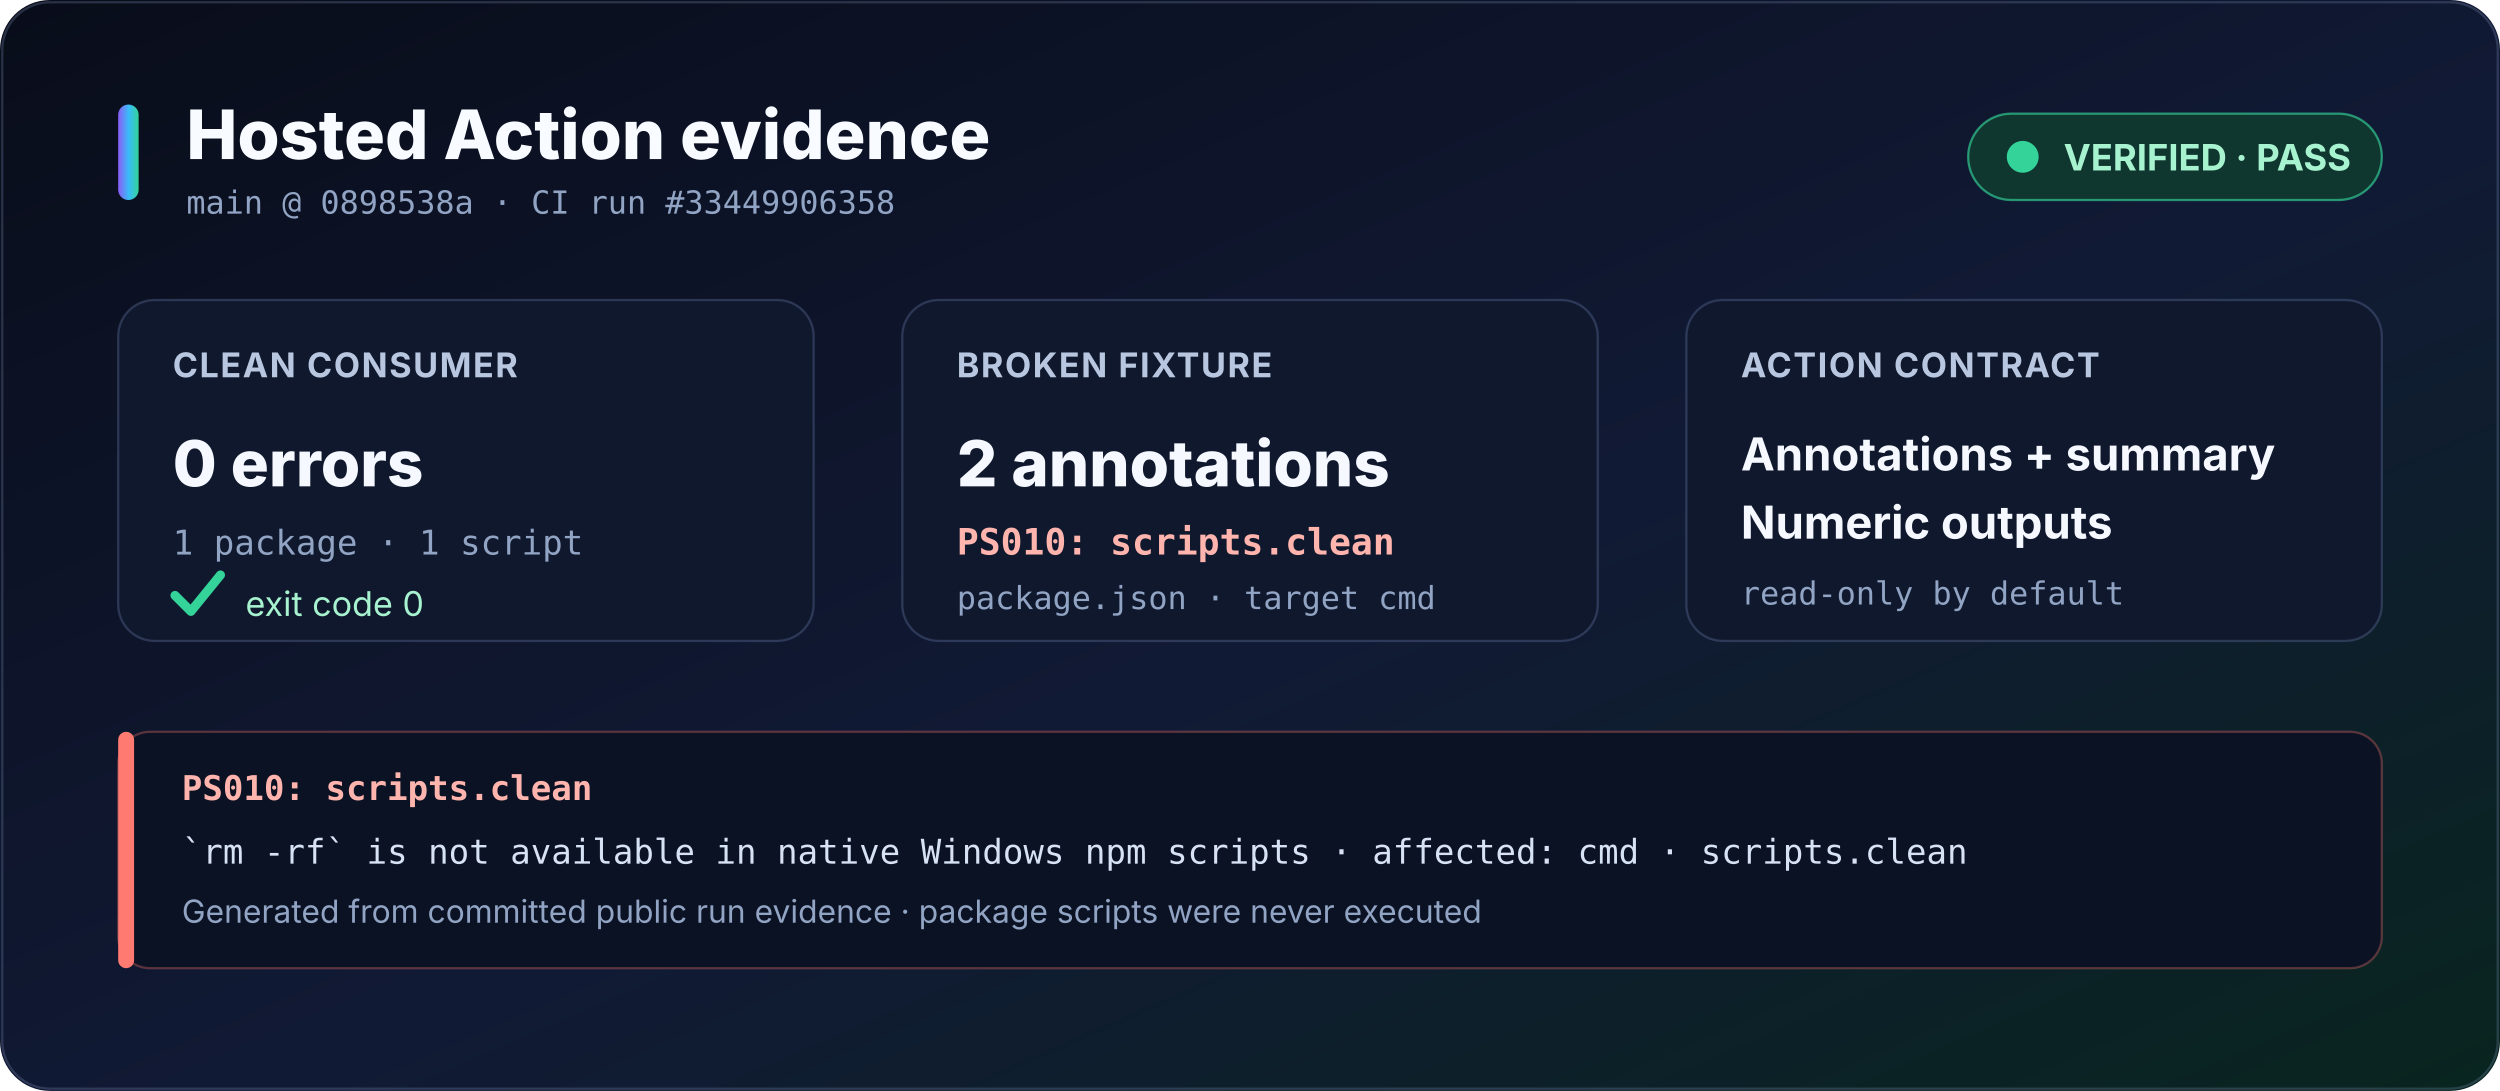
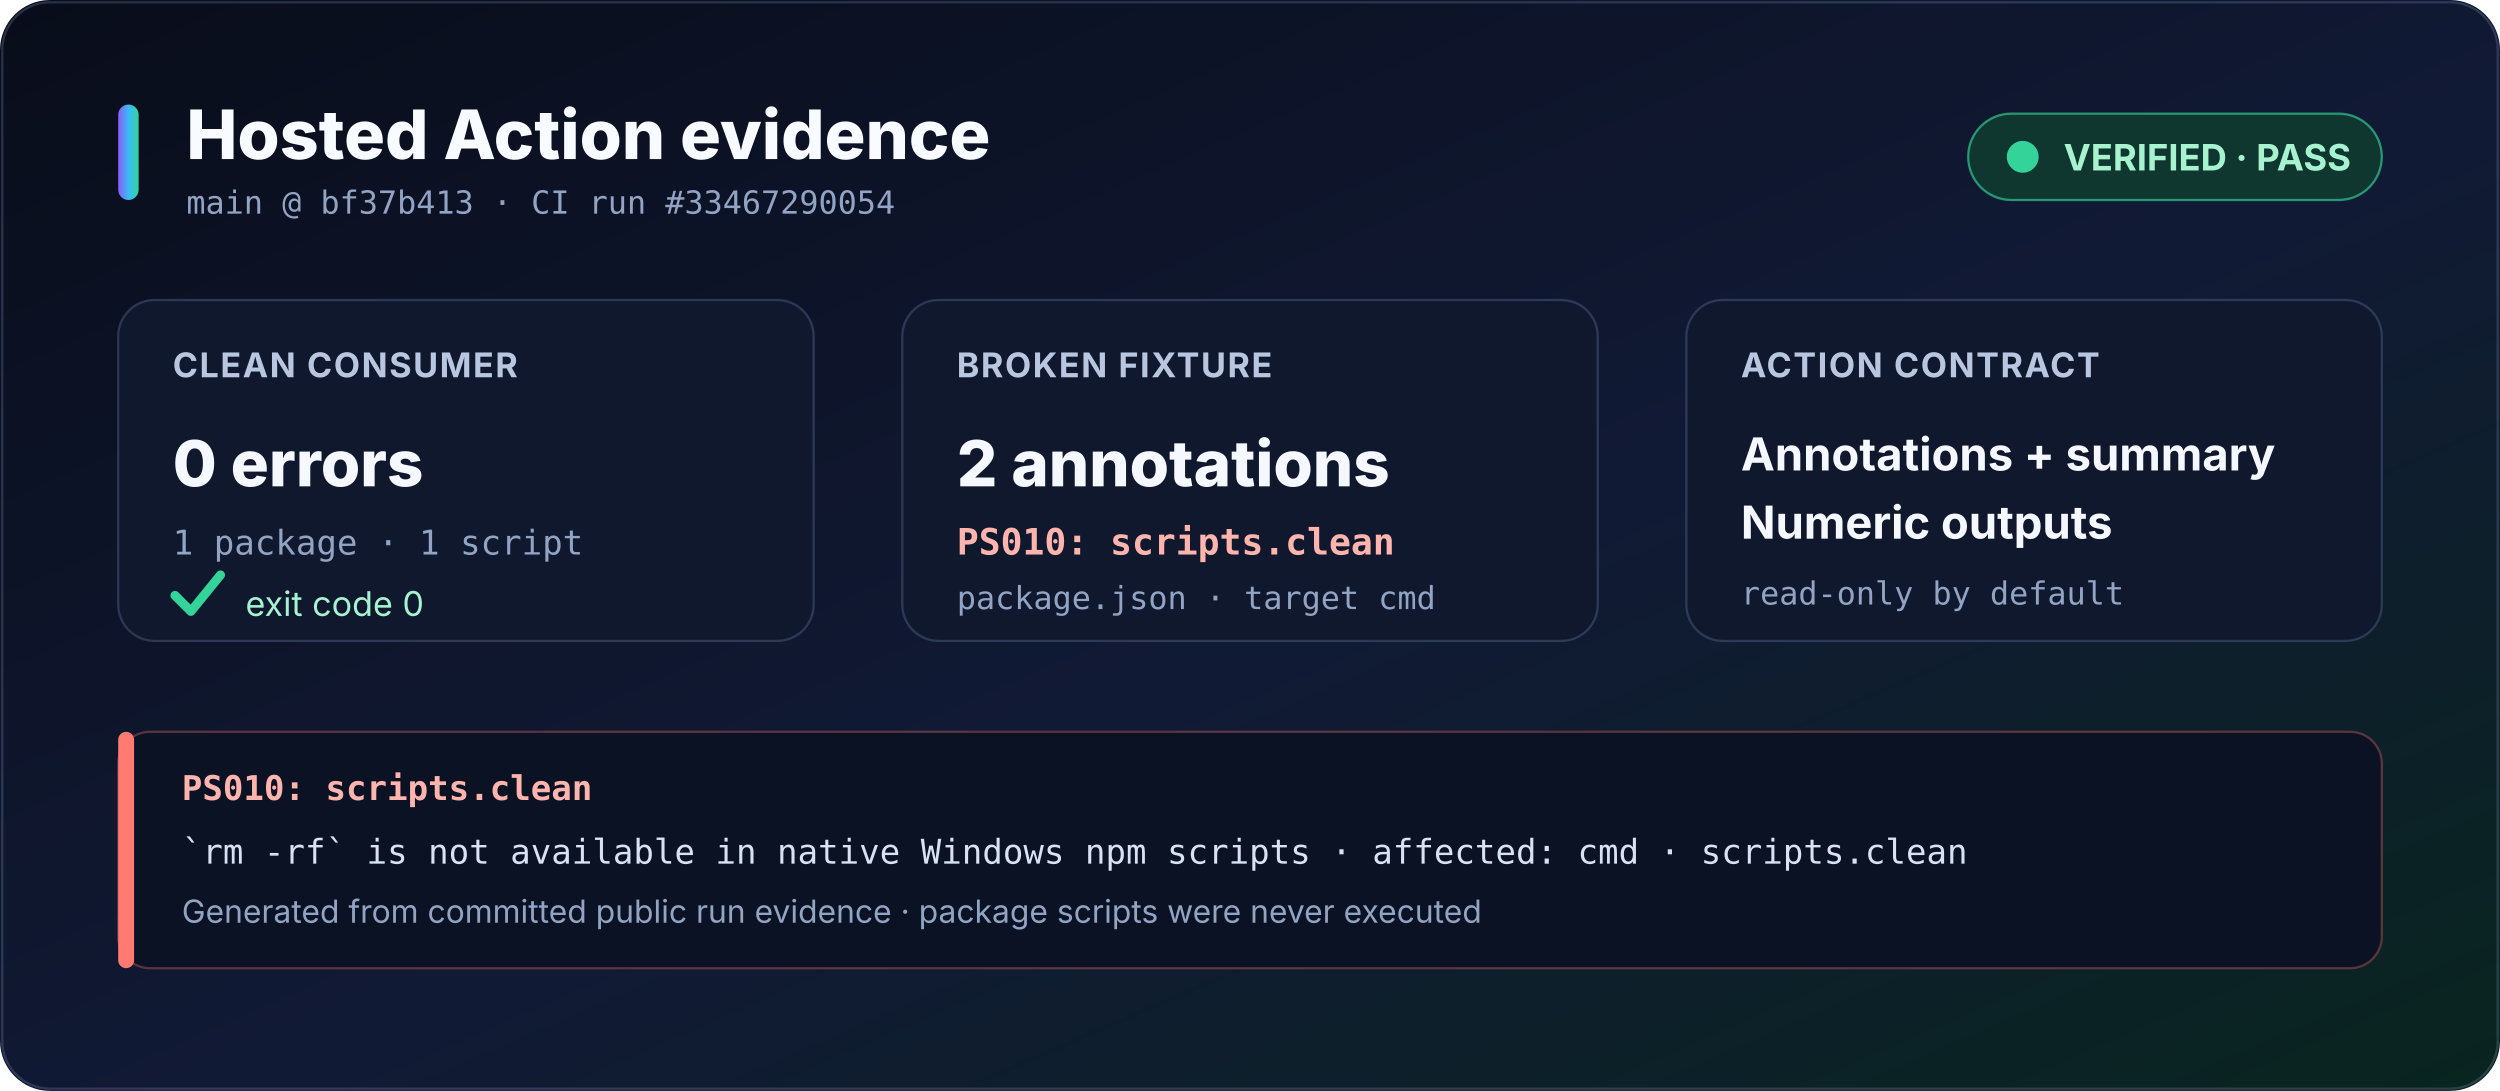
- <svg xmlns="http://www.w3.org/2000/svg" width="1100" height="480" viewBox="0 0 1100 480" role="img" aria-labelledby="title desc" data-run-id="33449906358">
+ <svg xmlns="http://www.w3.org/2000/svg" width="1100" height="480" viewBox="0 0 1100 480" role="img" aria-labelledby="title desc" data-run-id="33467290054">
  <defs>
    <linearGradient id="action-bg" x1="0" y1="0" x2="1" y2="1">
      <stop offset="0" stop-color="#090d1a" />
      <stop offset="0.55" stop-color="#111a35" />
      <stop offset="1" stop-color="#09251f" />
    </linearGradient>
    <linearGradient id="action-line" x1="0" y1="0" x2="1" y2="0">
      <stop offset="0" stop-color="#8b5cf6" />
      <stop offset="0.52" stop-color="#38bdf8" />
      <stop offset="1" stop-color="#34d399" />
    </linearGradient>
  </defs>
  <style>
    .sans { font-family: Inter,Segoe UI,Arial,sans-serif; }
    .mono { font-family: ui-monospace,SFMono-Regular,Consolas,monospace; }
    .muted { fill: #91a4c4; }
    .label { fill: #b8c7df; font-size: 15px; font-weight: 650; letter-spacing: .7px; }
    .metric { fill: #f5f8ff; font-size: 28px; font-weight: 760; }
  </style>
  <rect width="1100" height="480" rx="22" fill="url(#action-bg)" />
  <rect x="1" y="1" width="1098" height="478" rx="21" fill="none" stroke="#7c8db5" stroke-opacity="0.28" />
  <rect x="52" y="46" width="9" height="42" rx="4.5" fill="url(#action-line)" />
  <text x="82" y="70" class="sans" fill="#f8fbff" font-size="30" font-weight="770">Hosted Action evidence</text>
-   <text x="82" y="94" class="mono muted" font-size="14">main @ 0898538a · CI run #33449906358</text>
+   <text x="82" y="94" class="mono muted" font-size="14">main @ bf37b413 · CI run #33467290054</text>
  <rect x="866" y="50" width="182" height="38" rx="19" fill="#10372f" stroke="#34d399" stroke-opacity="0.65" />
  <circle cx="890" cy="69" r="7" fill="#34d399" />
  <text x="908" y="75" class="sans" fill="#a7f3d0" font-size="16" font-weight="720">VERIFIED · PASS</text>
  <g transform="translate(52 132)">
    <rect width="306" height="150" rx="16" fill="#10182d" stroke="#6475a3" stroke-opacity="0.35" />
    <text x="24" y="34" class="sans label">CLEAN CONSUMER</text>
    <text x="24" y="82" class="sans metric">0 errors</text>
    <text x="24" y="112" class="mono muted" font-size="15">1 package · 1 script</text>
    <path d="M25 130l7 7 13-16" fill="none" stroke="#34d399" stroke-width="4" stroke-linecap="round" stroke-linejoin="round" />
    <text x="56" y="139" class="sans" fill="#a7f3d0" font-size="15">exit code 0</text>
  </g>
  <g transform="translate(397 132)">
    <rect width="306" height="150" rx="16" fill="#10182d" stroke="#6475a3" stroke-opacity="0.35" />
    <text x="24" y="34" class="sans label">BROKEN FIXTURE</text>
    <text x="24" y="82" class="sans metric">2 annotations</text>
    <text x="24" y="112" class="mono" fill="#ffb4ad" font-size="16" font-weight="700">PS010: scripts.clean</text>
    <text x="24" y="136" class="mono muted" font-size="14">package.json · target cmd</text>
  </g>
  <g transform="translate(742 132)">
    <rect width="306" height="150" rx="16" fill="#10182d" stroke="#6475a3" stroke-opacity="0.35" />
    <text x="24" y="34" class="sans label">ACTION CONTRACT</text>
    <text x="24" y="75" class="sans" fill="#f5f8ff" font-size="20" font-weight="720">Annotations + summary</text>
    <text x="24" y="105" class="sans" fill="#f5f8ff" font-size="20" font-weight="720">Numeric outputs</text>
    <text x="24" y="134" class="mono muted" font-size="14">read-only by default</text>
  </g>
  <g transform="translate(52 322)">
    <rect width="996" height="104" rx="14" fill="#0b1223" stroke="#ef6f6c" stroke-opacity="0.34" />
    <rect width="7" height="104" rx="3.5" fill="#ff7b72" />
    <text x="28" y="30" class="mono" fill="#ffb4ad" font-size="15" font-weight="720">PS010: scripts.clean</text>
    <text x="28" y="58" class="mono" fill="#d7e2f4" font-size="15">`rm -rf` is not available in native Windows npm scripts · affected: cmd · scripts.clean</text>
    <text x="28" y="84" class="sans muted" font-size="14">Generated from committed public run evidence · package scripts were never executed</text>
  </g>
</svg>
